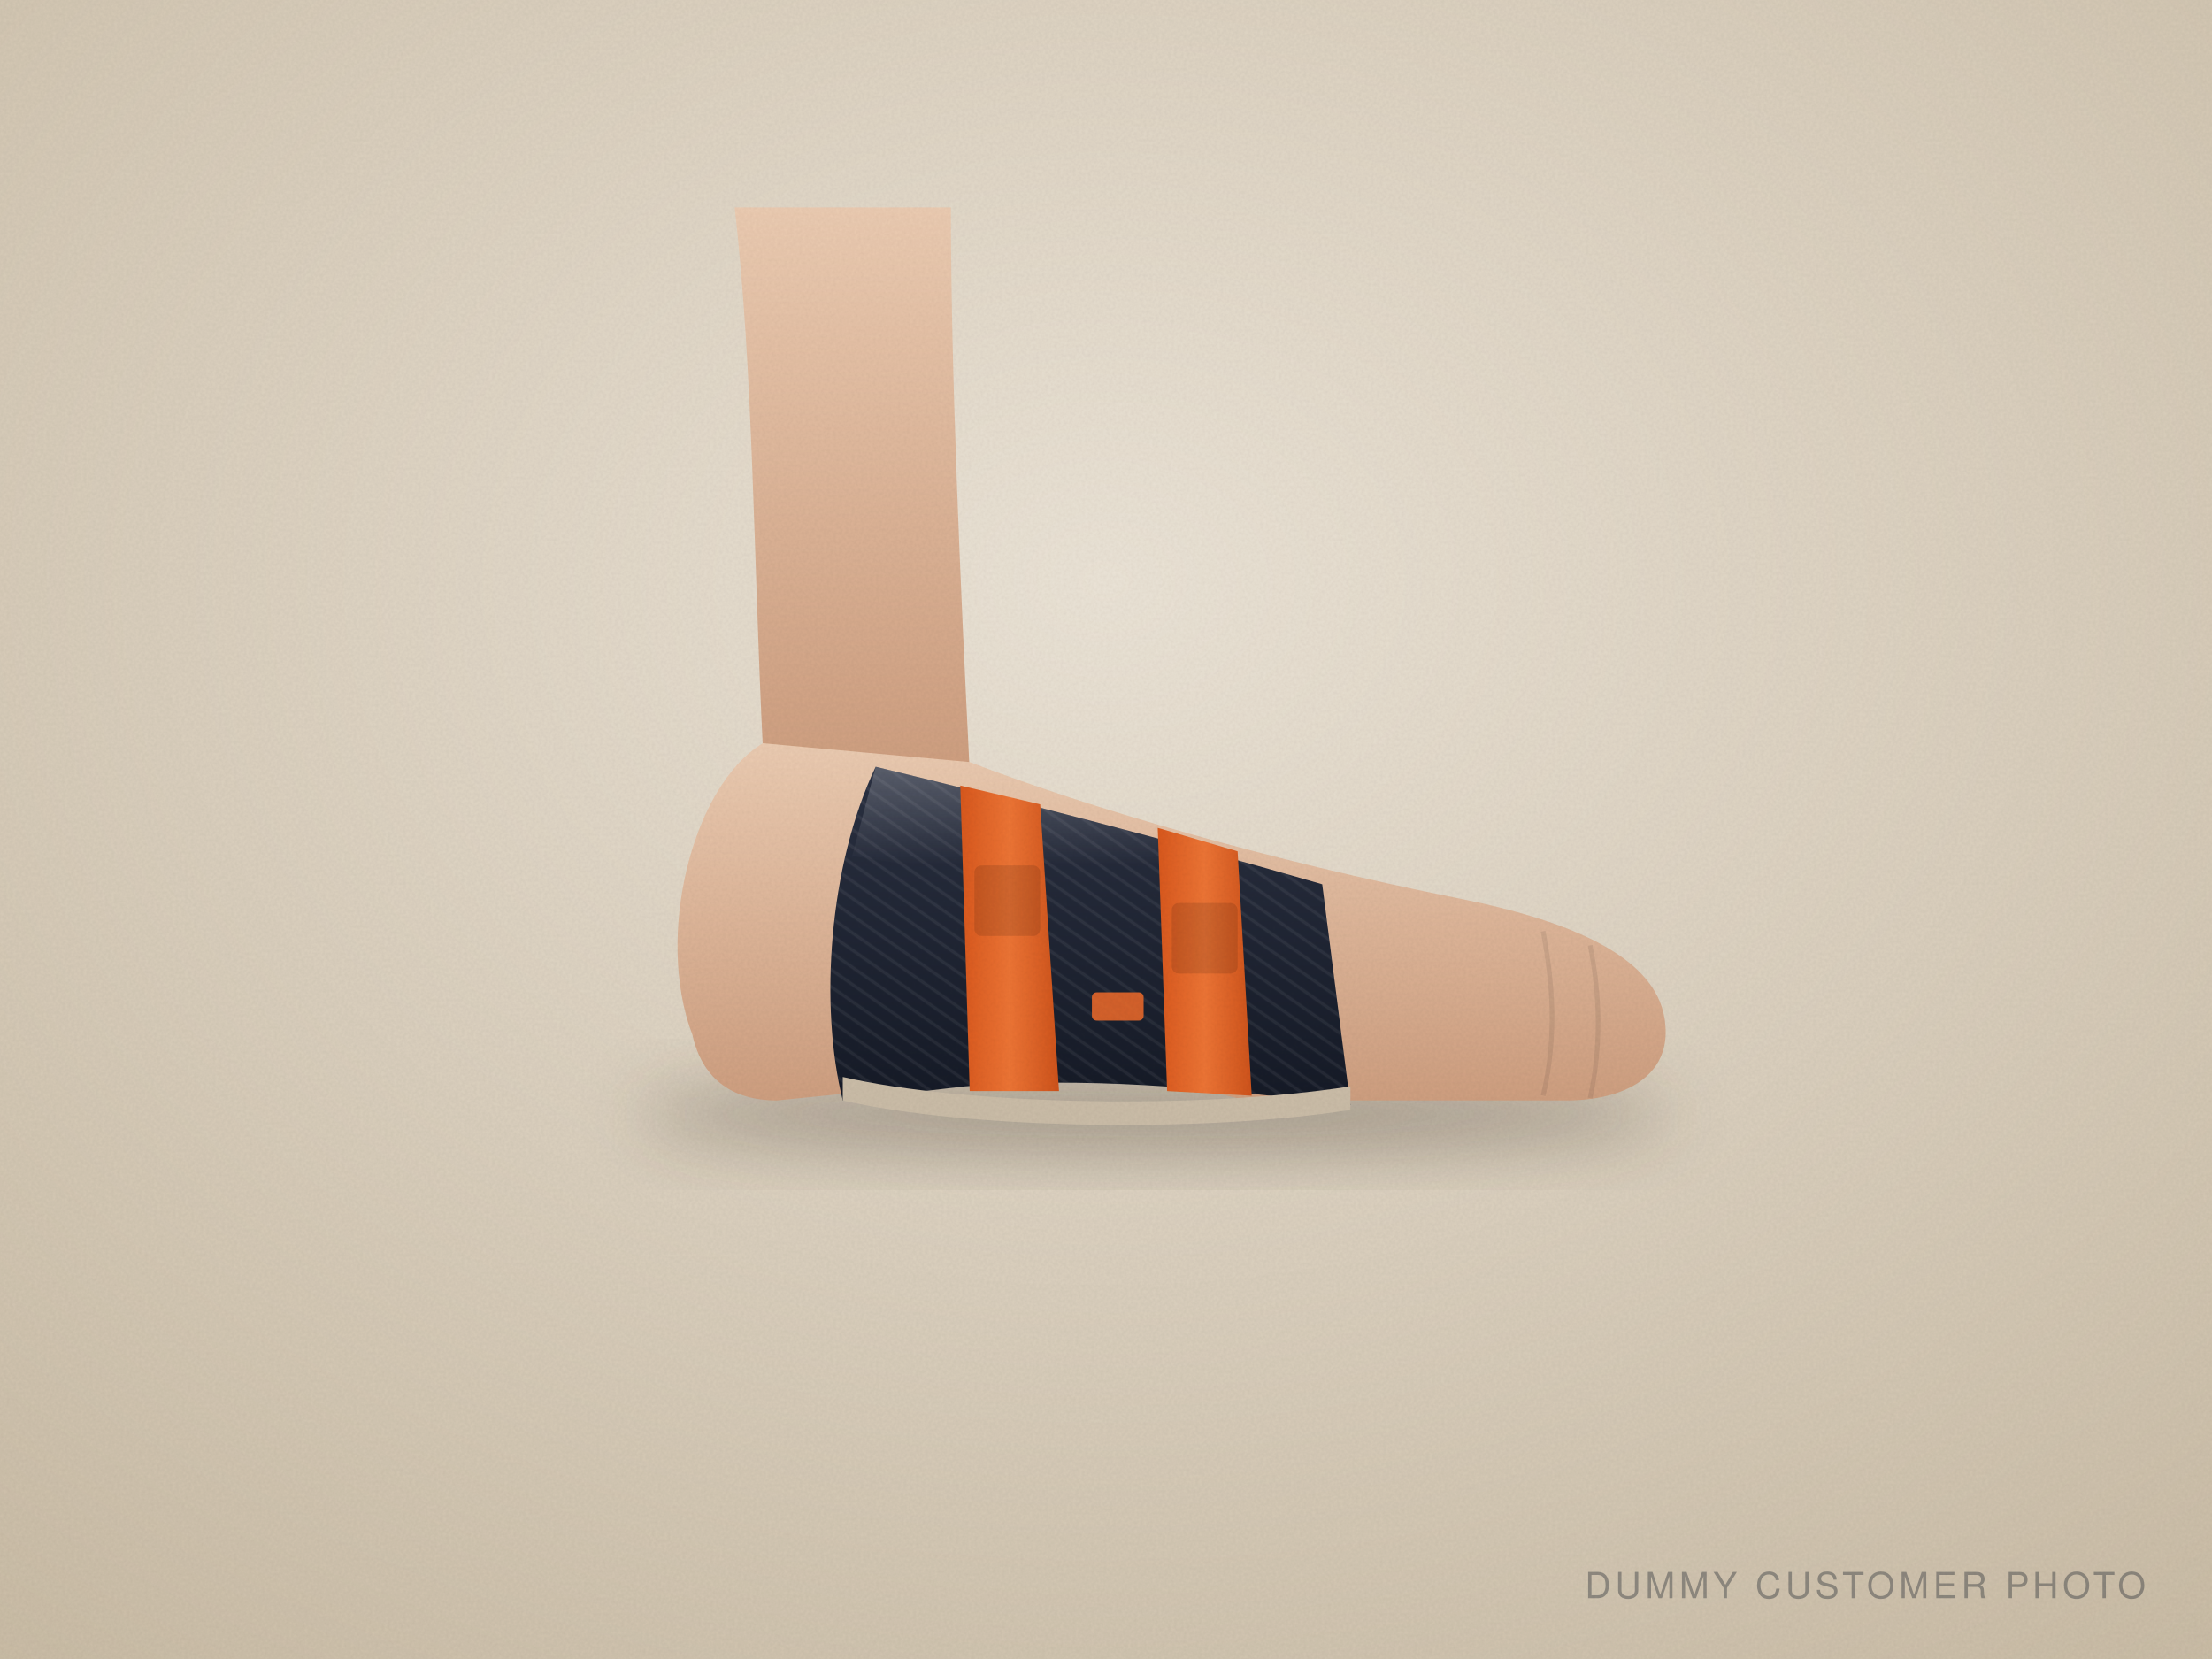
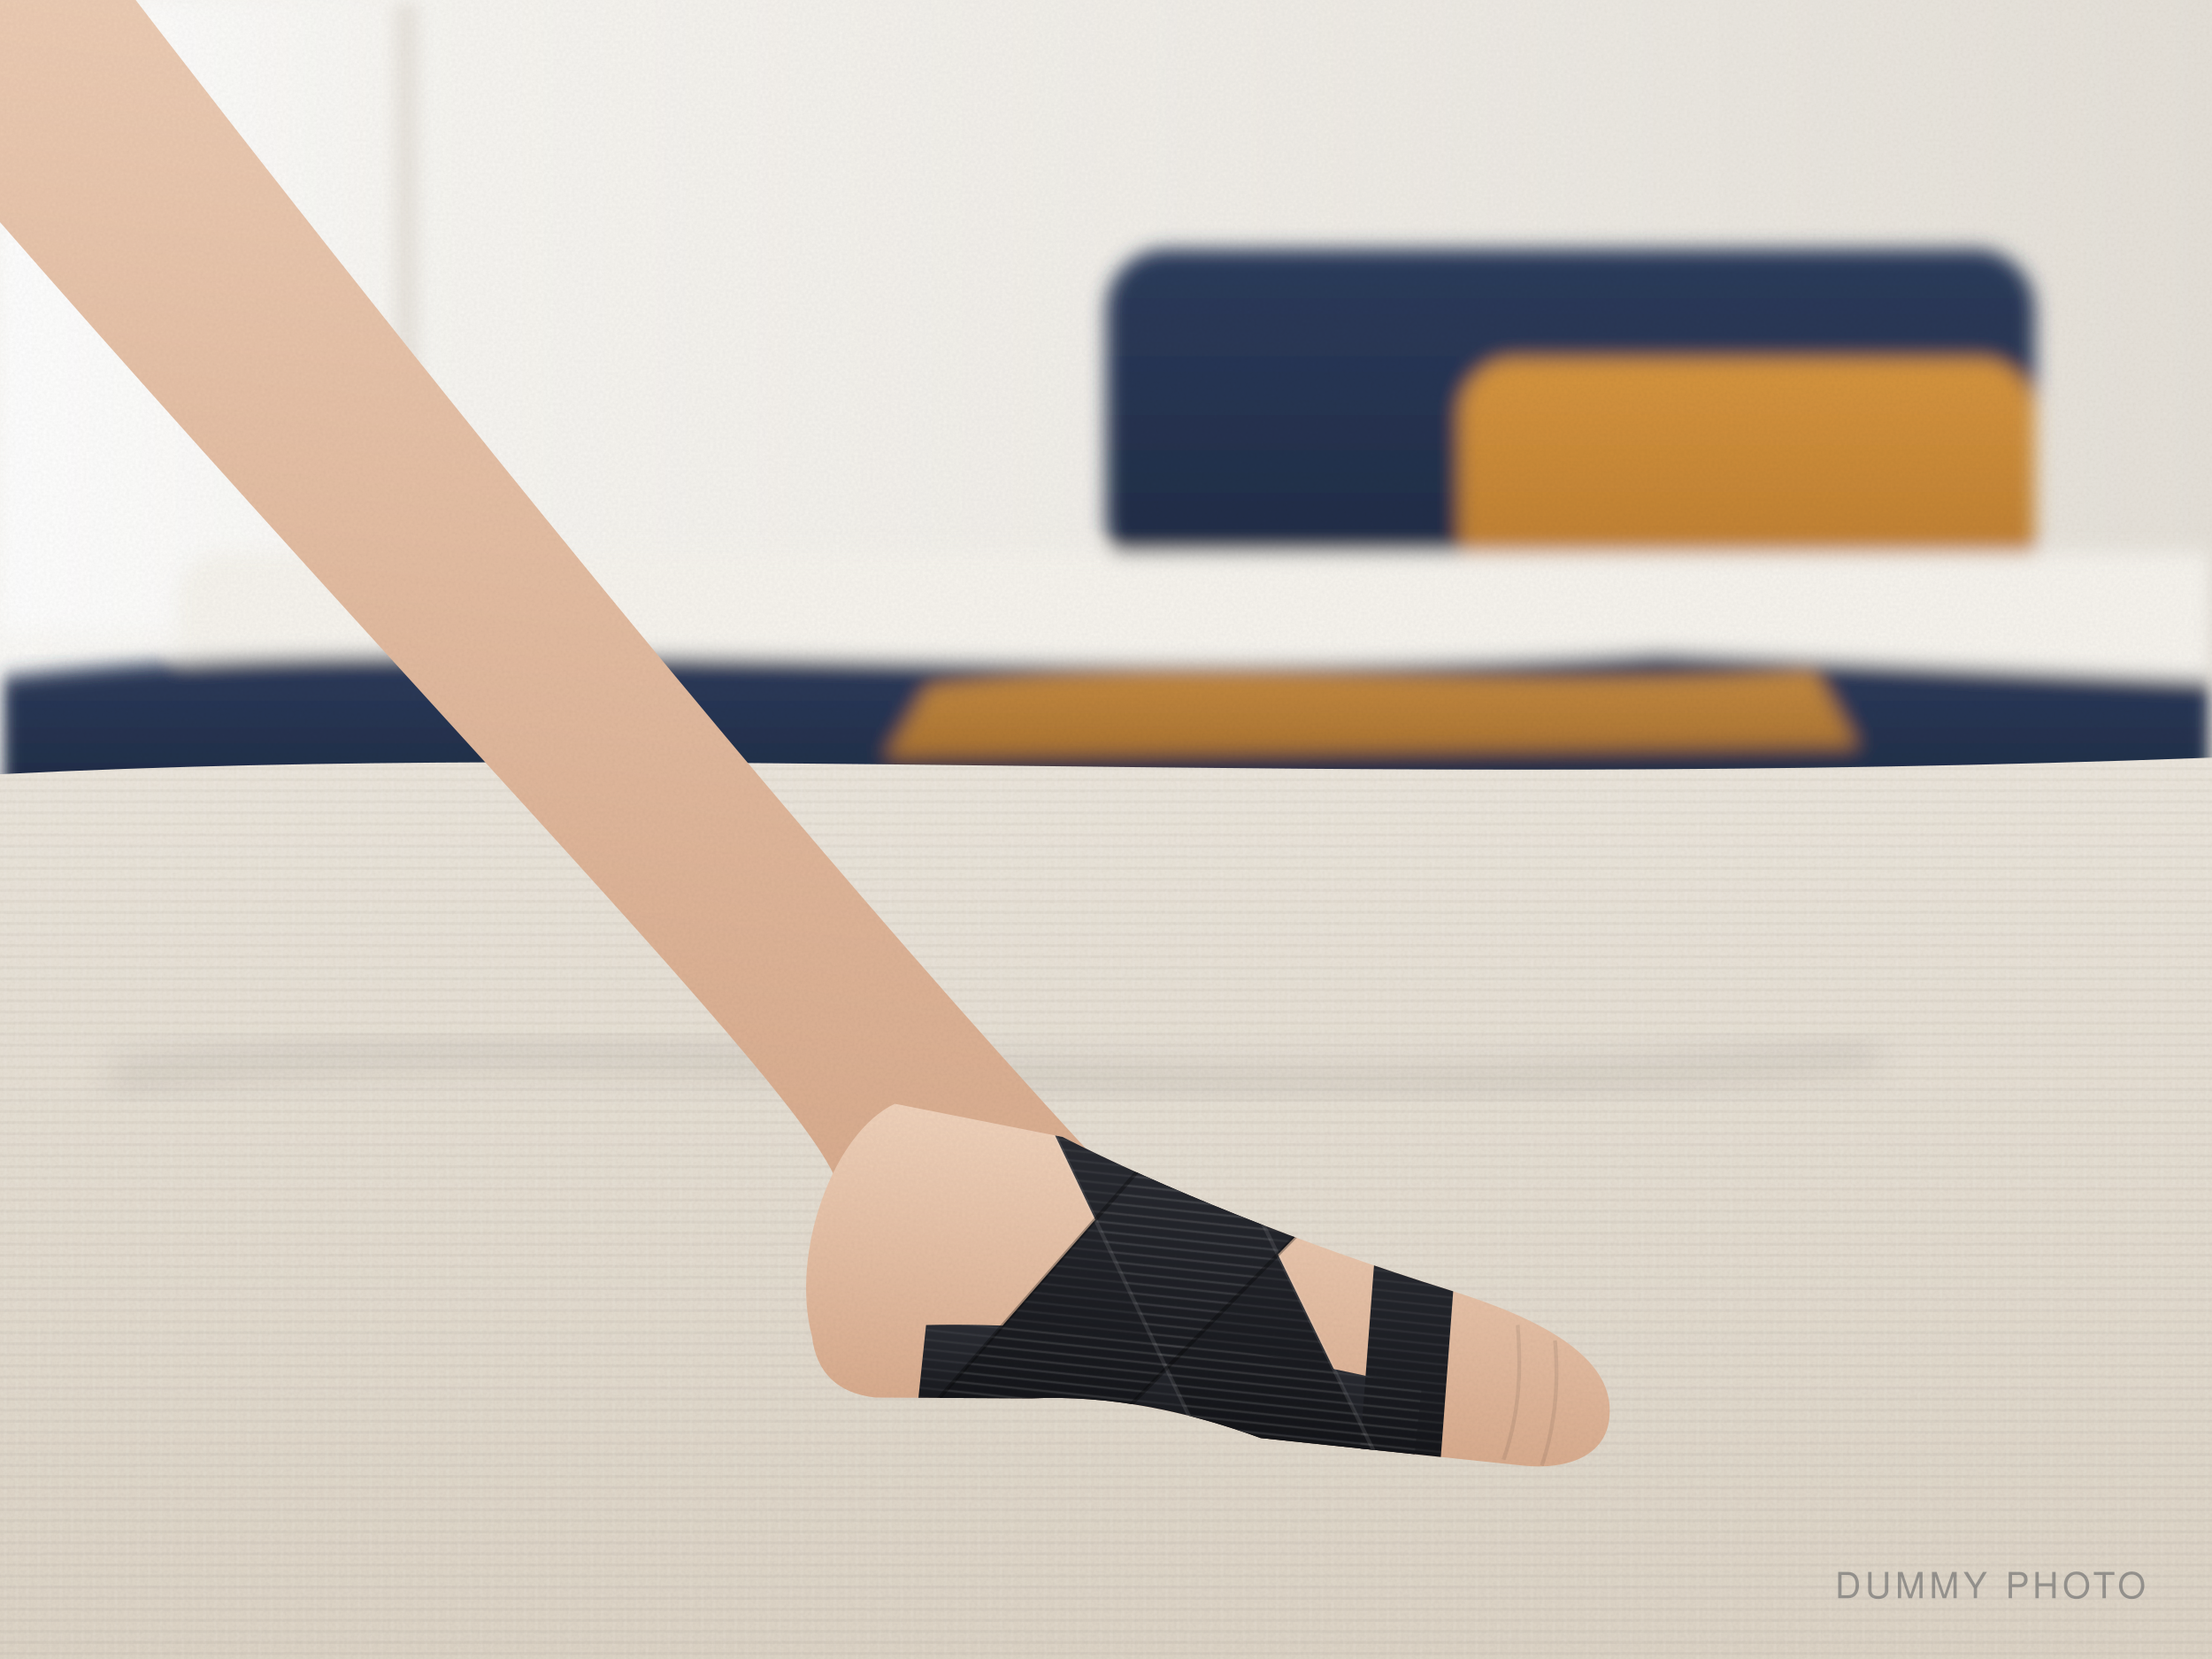
<svg xmlns="http://www.w3.org/2000/svg" viewBox="0 0 800 600" width="800" height="600">
  <defs>
+     <linearGradient id="wall" x1="0" y1="0" x2="1" y2="0">
+       <stop offset="0" stop-color="#fbfaf7" />
+       <stop offset=".55" stop-color="#f1eee8" />
+       <stop offset="1" stop-color="#e6e1d9" />
+     </linearGradient>
    <radialGradient id="paper" cx=".5" cy=".38" r=".8">
-       <stop offset="0" stop-color="#f1e9dc" />
-       <stop offset=".65" stop-color="#e3d7c4" />
-       <stop offset="1" stop-color="#cdbfa9" />
-     </radialGradient>
-     <radialGradient id="paper2" cx=".5" cy=".35" r=".85">
-       <stop offset="0" stop-color="#ece4d7" />
-       <stop offset="1" stop-color="#c9bba4" />
+       <stop offset="0" stop-color="#f5f0e8" />
+       <stop offset=".65" stop-color="#e8dfd2" />
+       <stop offset="1" stop-color="#d6cbbb" />
    </radialGradient>
    <radialGradient id="night" cx=".78" cy=".2" r="1">
      <stop offset="0" stop-color="#25324c" />
      <stop offset=".5" stop-color="#142036" />
      <stop offset="1" stop-color="#090e19" />
    </radialGradient>
    <radialGradient id="lamp" cx=".5" cy=".5" r=".5">
      <stop offset="0" stop-color="#e8682a" stop-opacity=".55" />
      <stop offset="1" stop-color="#e8682a" stop-opacity="0" />
    </radialGradient>
    <linearGradient id="skin" x1="0" y1="0" x2="0" y2="1">
-       <stop offset="0" stop-color="#ecccb2" />
-       <stop offset="1" stop-color="#cf9f80" />
+       <stop offset="0" stop-color="#f0d2bb" />
+       <stop offset="1" stop-color="#d9ac8e" />
    </linearGradient>
-     <linearGradient id="skinNight" x1="0" y1="0" x2="0" y2="1">
-       <stop offset="0" stop-color="#c79a7f" />
-       <stop offset="1" stop-color="#8e6754" />
+     <linearGradient id="band" x1="0" y1="0" x2="0" y2="1">
+       <stop offset="0" stop-color="#2c2e35" />
+       <stop offset="1" stop-color="#121317" />
    </linearGradient>
-     <linearGradient id="knit" x1="0" y1="0" x2="0" y2="1">
-       <stop offset="0" stop-color="#2b3142" />
-       <stop offset="1" stop-color="#151a26" />
+     <linearGradient id="linen" x1="0" y1="0" x2="0" y2="1">
+       <stop offset="0" stop-color="#ece6dc" />
+       <stop offset="1" stop-color="#ddd4c6" />
    </linearGradient>
-     <linearGradient id="strap" x1="0" y1="0" x2="1" y2="0">
-       <stop offset="0" stop-color="#d9581d" />
-       <stop offset=".5" stop-color="#ee7535" />
-       <stop offset="1" stop-color="#cf531b" />
+     <linearGradient id="navy" x1="0" y1="0" x2="0" y2="1">
+       <stop offset="0" stop-color="#2d3c5c" />
+       <stop offset="1" stop-color="#1f2b45" />
    </linearGradient>
-     <linearGradient id="sheet" x1="0" y1="0" x2="0" y2="1">
-       <stop offset="0" stop-color="#2a3956" />
-       <stop offset="1" stop-color="#1a2640" />
+     <linearGradient id="mustard" x1="0" y1="0" x2="0" y2="1">
+       <stop offset="0" stop-color="#d6953f" />
+       <stop offset="1" stop-color="#b8792e" />
    </linearGradient>
-     <linearGradient id="sheetLight" x1="0" y1="0" x2="0" y2="1">
+     <linearGradient id="window" x1="0" y1="0" x2="1" y2="0">
      <stop offset="0" stop-color="#ffffff" />
-       <stop offset="1" stop-color="#e6ddd0" />
+       <stop offset="1" stop-color="#ffffff" stop-opacity="0" />
    </linearGradient>
-     <linearGradient id="hl" x1="0" y1="0" x2="0" y2="1">
-       <stop offset="0" stop-color="#fff" stop-opacity=".22" />
-       <stop offset=".5" stop-color="#fff" stop-opacity="0" />
-     </linearGradient>
-     <pattern id="knitTex" width="6" height="6" patternUnits="userSpaceOnUse" patternTransform="rotate(35)">
-       <path d="M0 3h6" stroke="#ffffff" stroke-opacity=".06" stroke-width="1.4" />
+     <pattern id="ribs" width="5" height="5" patternUnits="userSpaceOnUse">
+       <path d="M0 2.5h5" stroke="#ffffff" stroke-opacity=".055" stroke-width="1.2" />
    </pattern>
-     <pattern id="foamTex" width="10" height="10" patternUnits="userSpaceOnUse">
-       <circle cx="3" cy="3" r="1.1" fill="#000" fill-opacity=".07" />
-       <circle cx="8" cy="7" r=".8" fill="#000" fill-opacity=".05" />
+     <pattern id="weave" width="8" height="8" patternUnits="userSpaceOnUse">
+       <path d="M0 2h8M0 6h8" stroke="#000" stroke-opacity=".035" stroke-width="1" />
+       <path d="M2 0v8M6 0v8" stroke="#fff" stroke-opacity=".05" stroke-width="1" />
    </pattern>
    <filter id="blur" x="-50%" y="-50%" width="200%" height="200%">
      <feGaussianBlur stdDeviation="14" />
    </filter>
    <filter id="blurS" x="-50%" y="-50%" width="200%" height="200%">
-       <feGaussianBlur stdDeviation="5" />
+       <feGaussianBlur stdDeviation="6" />
+     </filter>
+     <filter id="dof" x="-10%" y="-10%" width="120%" height="120%">
+       <feGaussianBlur stdDeviation="3.5" />
    </filter>
    <filter id="grain">
      <feTurbulence type="fractalNoise" baseFrequency=".9" numOctaves="2" stitchTiles="stitch" />
-       <feColorMatrix values="0 0 0 0 0  0 0 0 0 0  0 0 0 0 0  0 0 0 .05 0" />
+       <feColorMatrix values="0 0 0 0 0  0 0 0 0 0  0 0 0 0 0  0 0 0 .045 0" />
    </filter>
  </defs>
-   <rect width="800" height="600" fill="url(#paper2)" />
-   <g transform="translate(400 330) scale(0.85 0.85)">
-     <ellipse cx="20" cy="86" rx="220" ry="16" fill="#3a2f22" opacity=".35" filter="url(#blur)" />
-     <path d="M-158 -300 C-150 -230 -150 -150 -146 -70 L-58 -60 C-62 -140 -66 -230 -66 -300 Z" fill="url(#skin)" />
+   <rect width="800" height="600" fill="url(#paper)" />
+   <rect width="800" height="600" fill="url(#wall)" />
+   <g filter="url(#dof)">
+     <rect x="0" y="0" width="144.0" height="228.0" fill="url(#window)" opacity=".9" />
+     <rect x="144.0" y="0" width="6" height="228.0" fill="#e2ddd4" />
+     <rect x="400.0" y="90" width="336.0" height="120" rx="22" fill="url(#navy)" />
+     <rect x="528.0" y="130" width="208.0" height="96" rx="20" fill="url(#mustard)" />
+     <rect x="64.0" y="200" width="800" height="60" rx="16" fill="#f7f4ee" />
+     <path d="M0 245 C160.0 225 400.0 250 600.0 236 L800 246 L800 284 L0 290 Z" fill="url(#navy)" />
+     <path d="M336.0 248 C440 234 544.0 252 656.0 242 L672.0 270 L320.0 274 Z" fill="url(#mustard)" opacity=".9" />
+   </g>
+   <path d="M0 280 C240.0 268 480.0 286 800 274 L800 600 L0 600 Z" fill="url(#linen)" />
+   <path d="M0 280 C240.0 268 480.0 286 800 274 L800 600 L0 600 Z" fill="url(#weave)" />
+   <path d="M40.0 390 C240.0 360 400.0 415 680.0 380" stroke="#000" stroke-opacity=".07" stroke-width="14" fill="none" filter="url(#blurS)" />
+   <g transform="translate(420 460) rotate(6) scale(0.7 0.7)">
+     <clipPath id="fc10">
+       <path d="M-176 52 C-192 10 -176 -54 -146 -72 L-58 -64 C-6 -44 70 -22 150 -6 C200 4 236 20 238 48 C240 70 220 80 196 80 L60 80 C20 70 -20 66 -60 72 L-140 80 C-160 80 -172 70 -176 52 Z" />
+     </clipPath>
+     <path d="M-885 -700 C-538 -350 -178 -70 -170 -24 L-44 -58 C-313 -294 -660 -665 -691 -700 Z" fill="url(#skin)" />
    <path d="M-176 52 C-192 10 -176 -54 -146 -72 L-58 -64 C-6 -44 70 -22 150 -6 C200 4 236 20 238 48 C240 70 220 80 196 80 L60 80 C20 70 -20 66 -60 72 L-140 80 C-160 80 -172 70 -176 52 Z" fill="url(#skin)" />
    <path d="M186 8 C190 30 192 52 186 78 M206 14 C210 34 211 56 206 79" stroke="#000" stroke-opacity=".08" stroke-width="2" fill="none" />
-     <path d="M-98 -62 C-40 -48 30 -30 92 -12 L104 82 C40 74 -10 70 -60 74 L-112 80 C-122 40 -118 -20 -98 -62 Z" fill="url(#knit)" />
-     <path d="M-98 -62 C-40 -48 30 -30 92 -12 L104 82 C40 74 -10 70 -60 74 L-112 80 C-122 40 -118 -20 -98 -62 Z" fill="url(#knitTex)" />
-     <path d="M-98 -62 C-40 -48 30 -30 92 -12 L96 22 C30 2 -40 -14 -108 -24 Z" fill="url(#hl)" />
-     <path d="M-62 -54 L-28 -46 L-20 76 L-58 76 Z" fill="url(#strap)" />
-     <path d="M22 -36 L56 -26 L62 78 L26 76 Z" fill="url(#strap)" />
-     <rect x="-56" y="-20" width="28" height="30" rx="3" fill="#000" opacity=".12" />
-     <rect x="28" y="-4" width="28" height="30" rx="3" fill="#000" opacity=".12" />
-     <path d="M-112 80 C-60 92 40 94 104 84 L104 74 C40 84 -60 82 -112 70 Z" fill="#cbbda8" />
-     <rect x="-6" y="34" width="22" height="12" rx="2" fill="#e8682a" opacity=".9" />
+     <g clip-path="url(#fc10)">
+       <path d="M-118 40 C-40 30 50 34 140 46 L140 92 L-118 92 Z" fill="url(#band)" />
+       <path d="M-118 92 L-26 92 L96 -62 L6 -84 Z" fill="url(#band)" />
+       <path d="M34 92 L126 92 L16 -84 L-74 -84 Z" fill="url(#band)" />
+       <path d="M112 92 L154 92 L150 -40 L108 -48 Z" fill="url(#band)" />
+       <g opacity="1">
+         <path d="M-118 40 C-40 30 50 34 140 46 L140 92 L-118 92 Z" fill="url(#ribs)" />
+         <path d="M-118 92 L-26 92 L96 -62 L6 -84 Z" fill="url(#ribs)" />
+         <path d="M34 92 L126 92 L16 -84 L-74 -84 Z" fill="url(#ribs)" />
+         <path d="M112 92 L154 92 L150 -40 L108 -48 Z" fill="url(#ribs)" />
+       </g>
+       <path d="M34 92 L126 92 L16 -84 L-74 -84 Z" fill="none" stroke="#fff" stroke-opacity=".1" stroke-width="2" />
+       <path d="M-118 92 L-26 92 L96 -62 L6 -84 Z" fill="none" stroke="#000" stroke-opacity=".3" stroke-width="2" />
+     </g>
  </g>
-   <text x="776" y="578" font-family="Helvetica,Arial,sans-serif" font-size="13" letter-spacing="1.5" fill="#131a26" fill-opacity=".35" text-anchor="end">DUMMY CUSTOMER PHOTO</text>
+   <text x="776" y="578" font-family="Helvetica,Arial,sans-serif" font-size="13" letter-spacing="1.5" fill="#131a26" fill-opacity=".35" text-anchor="end">DUMMY PHOTO</text>
  <rect width="800" height="600" filter="url(#grain)" />
</svg>
